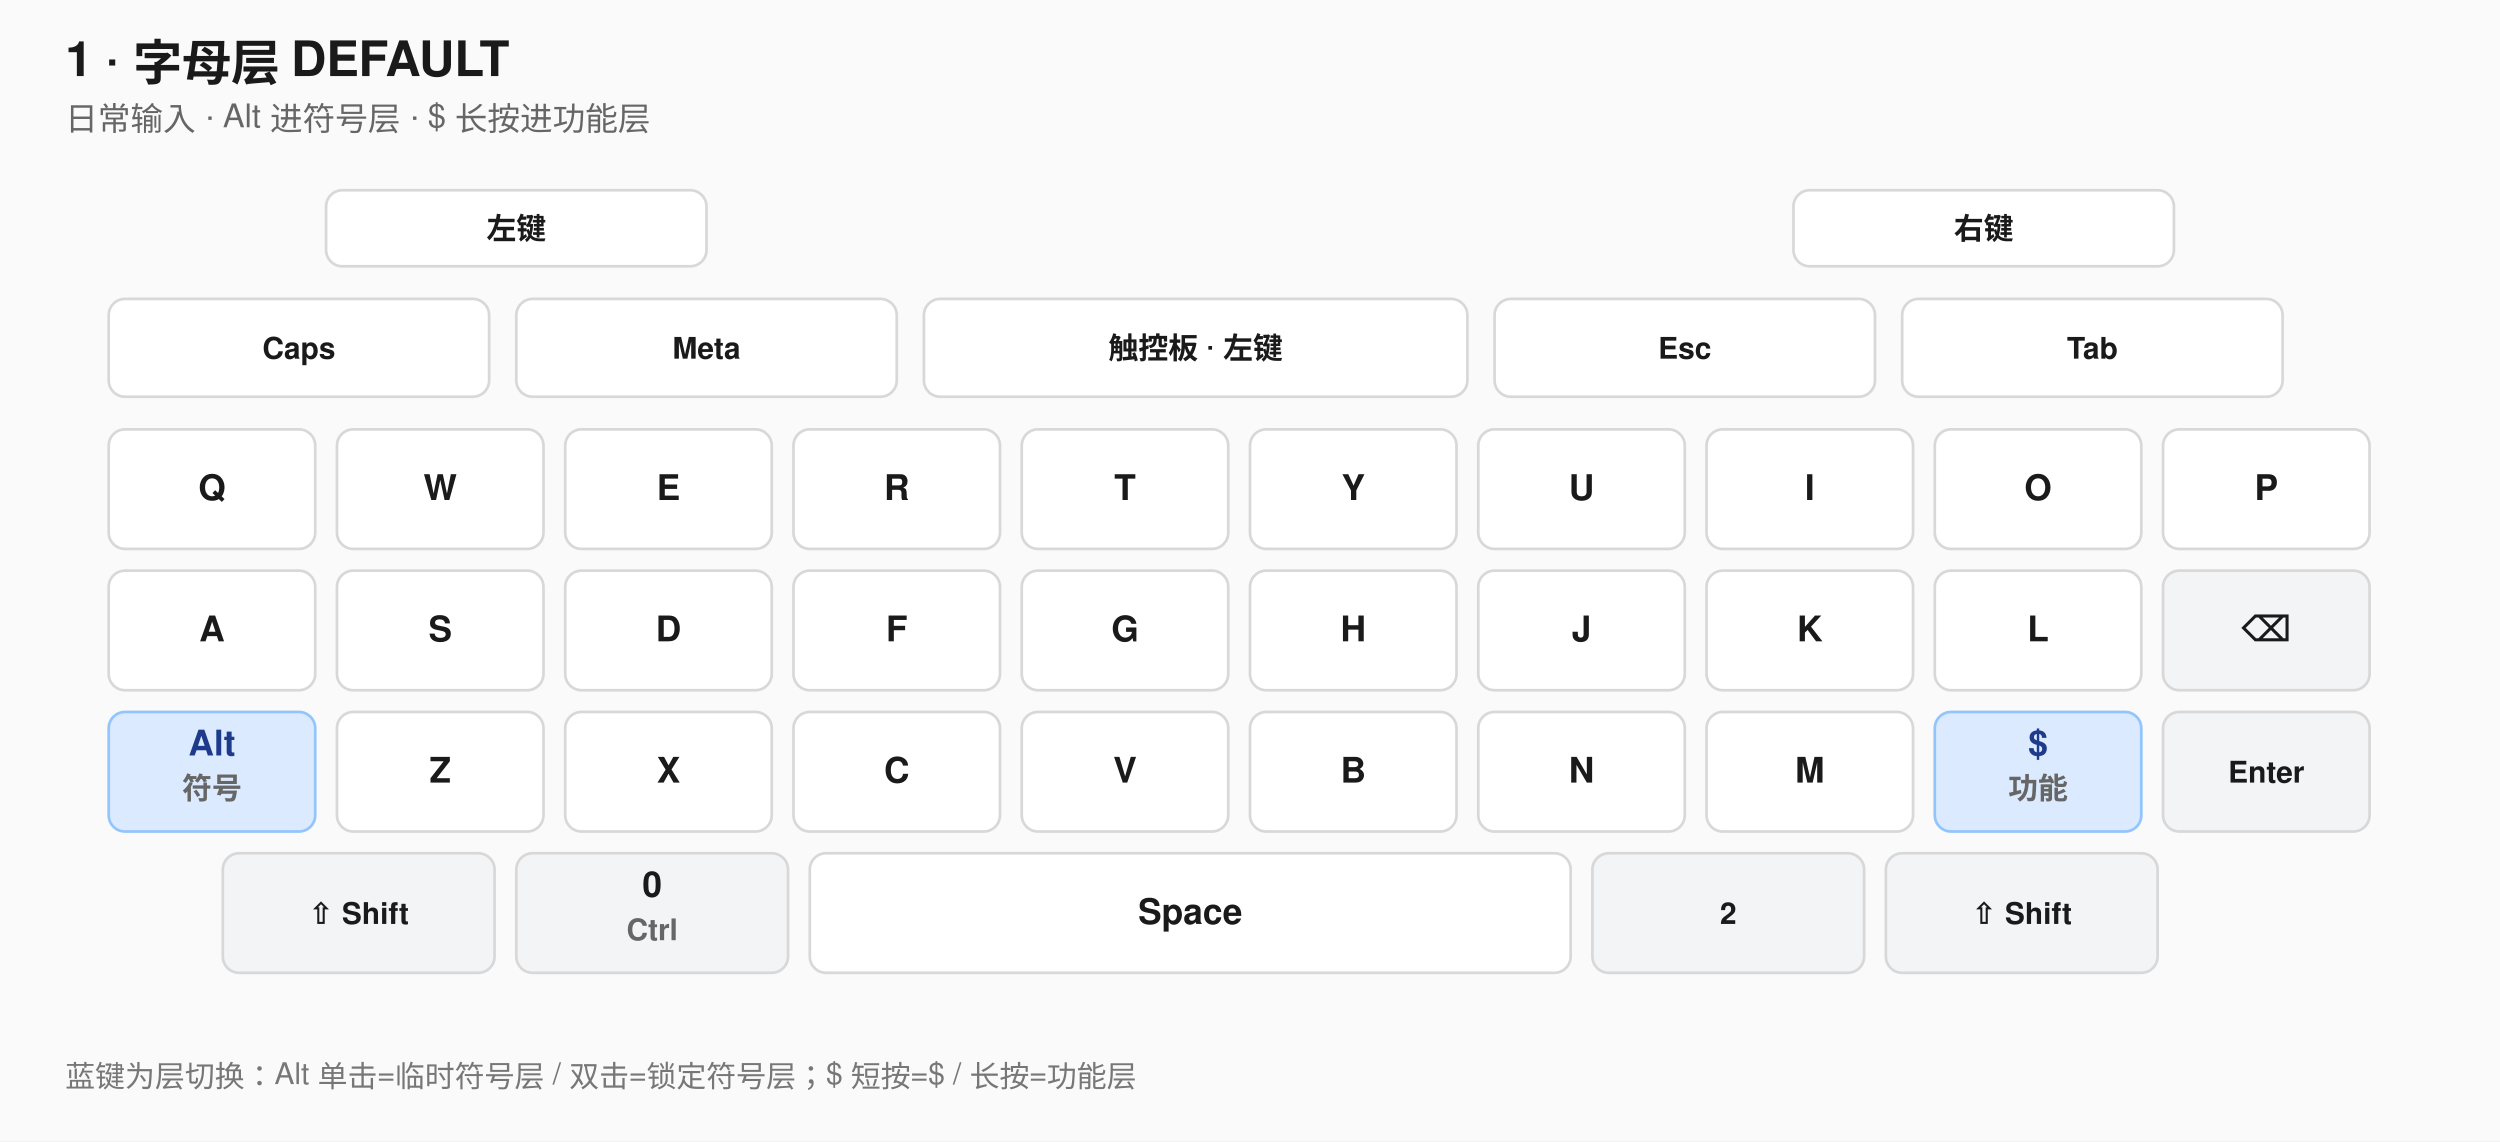
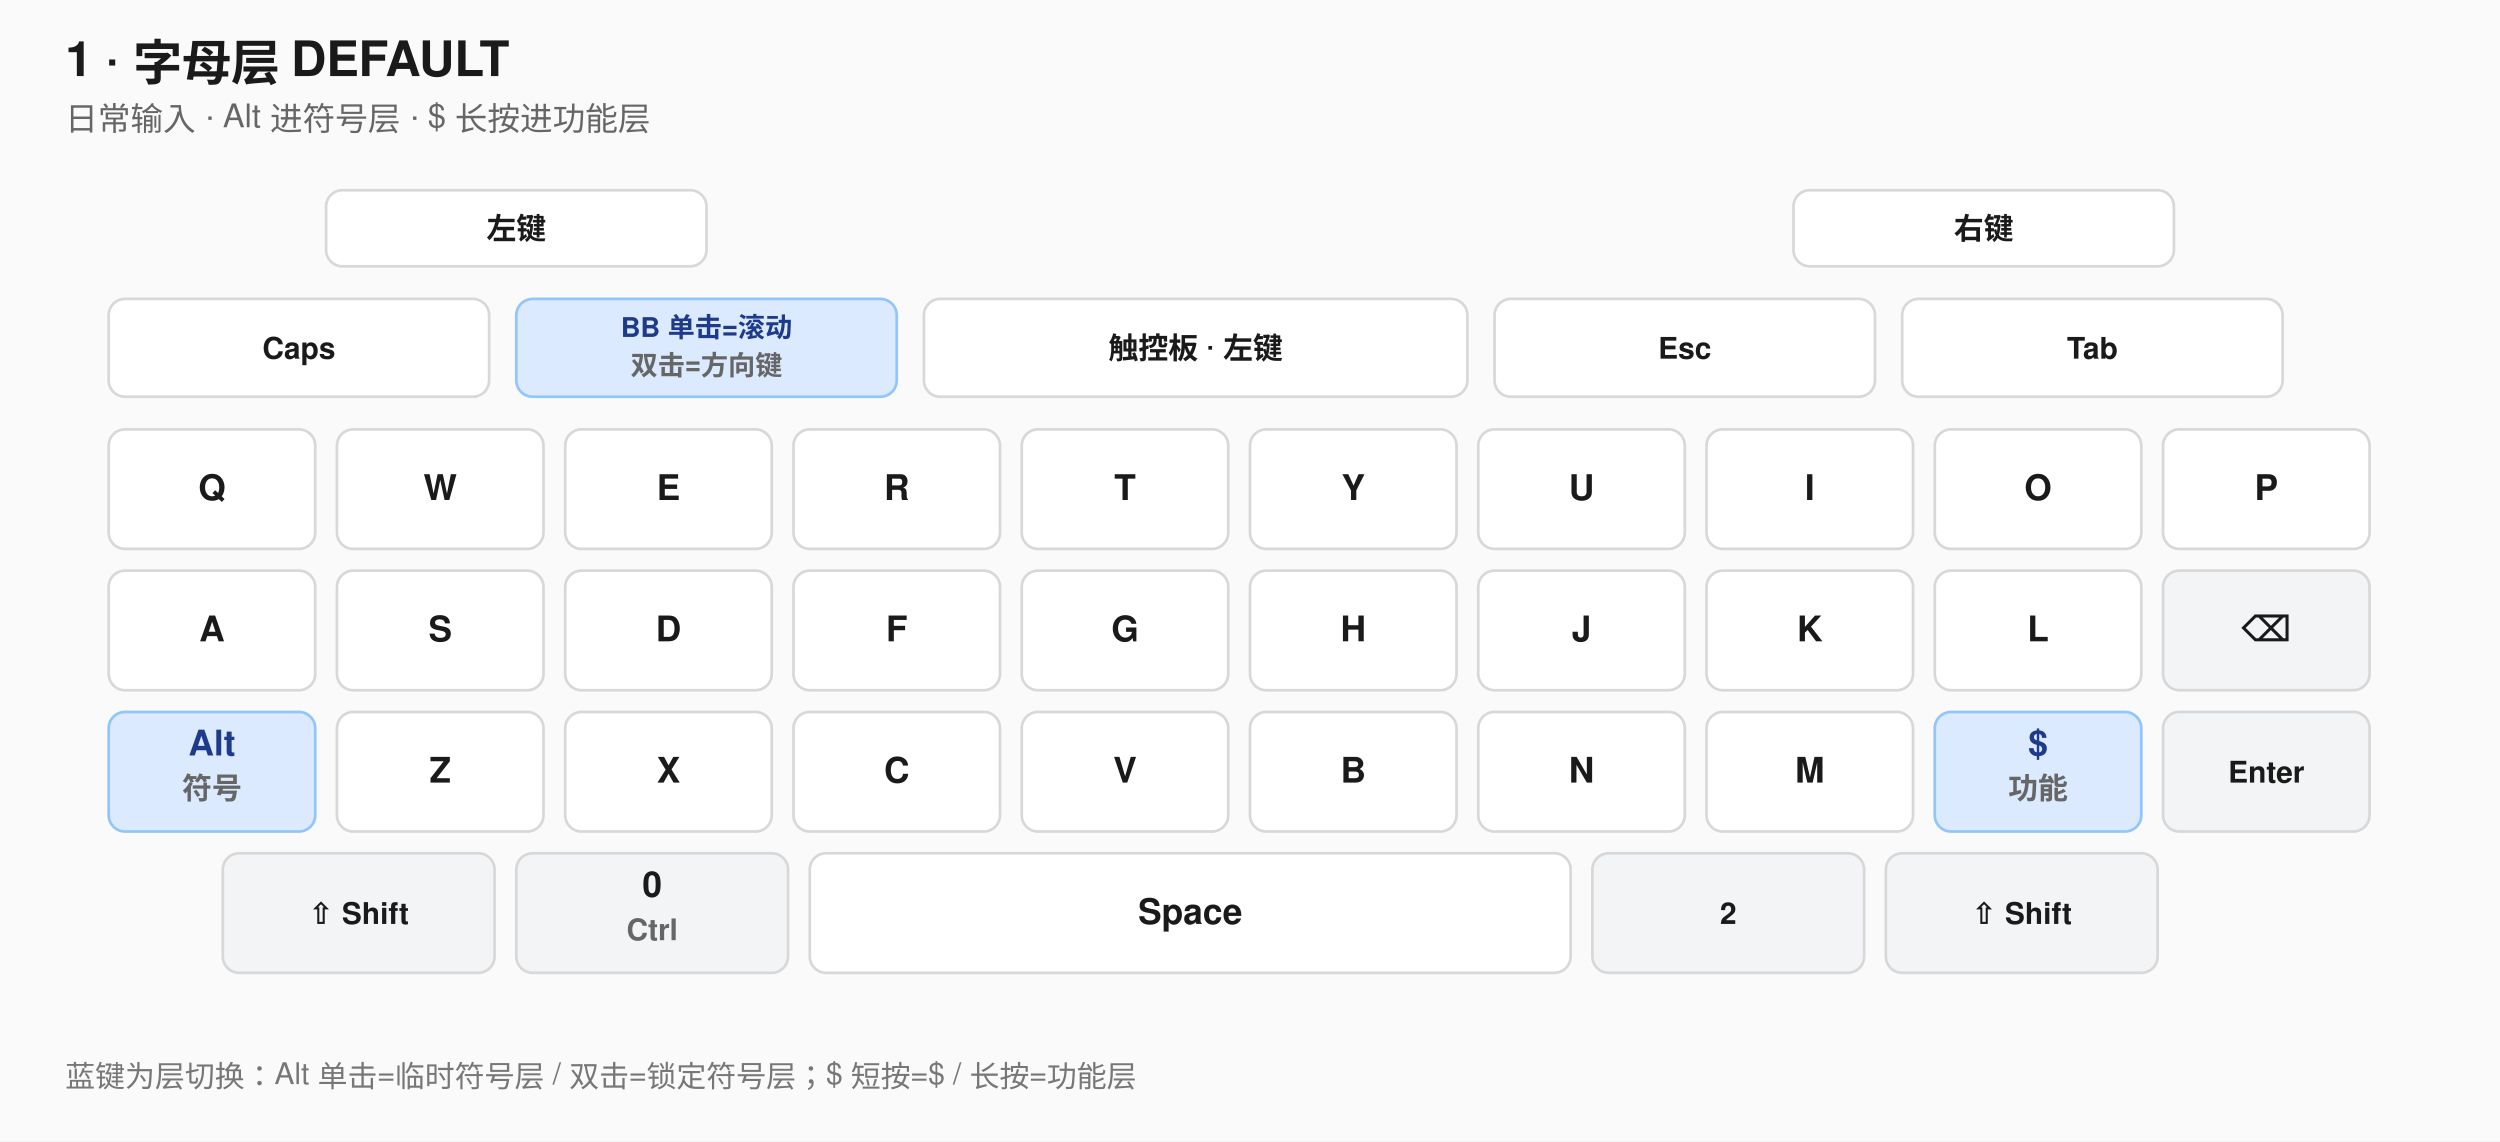
<svg xmlns="http://www.w3.org/2000/svg" width="920" height="420" viewBox="0 0 920 420" role="img">
  <rect width="920" height="420" fill="#fafafa" />
  <text x="24" y="28" fill="#1a1a1a" font-family="Helvetica, Arial, sans-serif" font-size="18" font-weight="700">1 · 字母层 DEFAULT</text>
  <text x="24" y="48" fill="#666666" font-family="Helvetica, Arial, sans-serif" font-size="12">日常输入 · Alt 进符号层 · $ 长按进功能层</text>
  <rect x="120" y="70" width="140" height="28" rx="6" fill="#ffffff" stroke="#d8d8d8" />
  <text x="190.0" y="88.0" text-anchor="middle" fill="#1a1a1a" font-family="Helvetica, Arial, sans-serif" font-size="11" font-weight="700">左键</text>
  <rect x="660" y="70" width="140" height="28" rx="6" fill="#ffffff" stroke="#d8d8d8" />
  <text x="730.0" y="88.0" text-anchor="middle" fill="#1a1a1a" font-family="Helvetica, Arial, sans-serif" font-size="11" font-weight="700">右键</text>
  <rect x="40" y="110" width="140" height="36" rx="6" fill="#ffffff" stroke="#d8d8d8" />
  <text x="110.0" y="132.0" text-anchor="middle" fill="#1a1a1a" font-family="Helvetica, Arial, sans-serif" font-size="11" font-weight="700">Caps</text>
-   <rect x="190" y="110" width="140" height="36" rx="6" fill="#ffffff" stroke="#d8d8d8" />
-   <text x="260.0" y="132.0" text-anchor="middle" fill="#1a1a1a" font-family="Helvetica, Arial, sans-serif" font-size="11" font-weight="700">Meta</text>
+   <rect x="190" y="110" width="140" height="36" rx="6" fill="#dbeafe" stroke="#93c5fd" />
+   <text x="260.0" y="124.0" text-anchor="middle" fill="#1e3a8a" font-family="Helvetica, Arial, sans-serif" font-size="10" font-weight="700">BB 单击=滚动</text>
+   <text x="260.0" y="138.0" text-anchor="middle" fill="#666666" font-family="Helvetica, Arial, sans-serif" font-size="10" font-weight="600">双击=方向键</text>
  <rect x="340" y="110" width="200" height="36" rx="6" fill="#ffffff" stroke="#d8d8d8" />
  <text x="440.0" y="132.0" text-anchor="middle" fill="#1a1a1a" font-family="Helvetica, Arial, sans-serif" font-size="11" font-weight="700">触控板 · 左键</text>
  <rect x="550" y="110" width="140" height="36" rx="6" fill="#ffffff" stroke="#d8d8d8" />
  <text x="620.0" y="132.0" text-anchor="middle" fill="#1a1a1a" font-family="Helvetica, Arial, sans-serif" font-size="11" font-weight="700">Esc</text>
  <rect x="700" y="110" width="140" height="36" rx="6" fill="#ffffff" stroke="#d8d8d8" />
  <text x="770.0" y="132.0" text-anchor="middle" fill="#1a1a1a" font-family="Helvetica, Arial, sans-serif" font-size="11" font-weight="700">Tab</text>
  <rect x="40" y="158" width="76" height="44" rx="6" fill="#ffffff" stroke="#d8d8d8" />
  <text x="78.0" y="184.0" text-anchor="middle" fill="#1a1a1a" font-family="Helvetica, Arial, sans-serif" font-size="13" font-weight="700">Q</text>
  <rect x="124" y="158" width="76" height="44" rx="6" fill="#ffffff" stroke="#d8d8d8" />
  <text x="162.0" y="184.0" text-anchor="middle" fill="#1a1a1a" font-family="Helvetica, Arial, sans-serif" font-size="13" font-weight="700">W</text>
  <rect x="208" y="158" width="76" height="44" rx="6" fill="#ffffff" stroke="#d8d8d8" />
  <text x="246.0" y="184.0" text-anchor="middle" fill="#1a1a1a" font-family="Helvetica, Arial, sans-serif" font-size="13" font-weight="700">E</text>
  <rect x="292" y="158" width="76" height="44" rx="6" fill="#ffffff" stroke="#d8d8d8" />
  <text x="330.0" y="184.0" text-anchor="middle" fill="#1a1a1a" font-family="Helvetica, Arial, sans-serif" font-size="13" font-weight="700">R</text>
  <rect x="376" y="158" width="76" height="44" rx="6" fill="#ffffff" stroke="#d8d8d8" />
  <text x="414.0" y="184.0" text-anchor="middle" fill="#1a1a1a" font-family="Helvetica, Arial, sans-serif" font-size="13" font-weight="700">T</text>
  <rect x="460" y="158" width="76" height="44" rx="6" fill="#ffffff" stroke="#d8d8d8" />
  <text x="498.0" y="184.0" text-anchor="middle" fill="#1a1a1a" font-family="Helvetica, Arial, sans-serif" font-size="13" font-weight="700">Y</text>
  <rect x="544" y="158" width="76" height="44" rx="6" fill="#ffffff" stroke="#d8d8d8" />
  <text x="582.0" y="184.0" text-anchor="middle" fill="#1a1a1a" font-family="Helvetica, Arial, sans-serif" font-size="13" font-weight="700">U</text>
  <rect x="628" y="158" width="76" height="44" rx="6" fill="#ffffff" stroke="#d8d8d8" />
  <text x="666.0" y="184.0" text-anchor="middle" fill="#1a1a1a" font-family="Helvetica, Arial, sans-serif" font-size="13" font-weight="700">I</text>
  <rect x="712" y="158" width="76" height="44" rx="6" fill="#ffffff" stroke="#d8d8d8" />
  <text x="750.0" y="184.0" text-anchor="middle" fill="#1a1a1a" font-family="Helvetica, Arial, sans-serif" font-size="13" font-weight="700">O</text>
  <rect x="796" y="158" width="76" height="44" rx="6" fill="#ffffff" stroke="#d8d8d8" />
  <text x="834.0" y="184.0" text-anchor="middle" fill="#1a1a1a" font-family="Helvetica, Arial, sans-serif" font-size="13" font-weight="700">P</text>
  <rect x="40" y="210" width="76" height="44" rx="6" fill="#ffffff" stroke="#d8d8d8" />
  <text x="78.0" y="236.0" text-anchor="middle" fill="#1a1a1a" font-family="Helvetica, Arial, sans-serif" font-size="13" font-weight="700">A</text>
  <rect x="124" y="210" width="76" height="44" rx="6" fill="#ffffff" stroke="#d8d8d8" />
  <text x="162.0" y="236.0" text-anchor="middle" fill="#1a1a1a" font-family="Helvetica, Arial, sans-serif" font-size="13" font-weight="700">S</text>
  <rect x="208" y="210" width="76" height="44" rx="6" fill="#ffffff" stroke="#d8d8d8" />
  <text x="246.0" y="236.0" text-anchor="middle" fill="#1a1a1a" font-family="Helvetica, Arial, sans-serif" font-size="13" font-weight="700">D</text>
  <rect x="292" y="210" width="76" height="44" rx="6" fill="#ffffff" stroke="#d8d8d8" />
  <text x="330.0" y="236.0" text-anchor="middle" fill="#1a1a1a" font-family="Helvetica, Arial, sans-serif" font-size="13" font-weight="700">F</text>
  <rect x="376" y="210" width="76" height="44" rx="6" fill="#ffffff" stroke="#d8d8d8" />
  <text x="414.0" y="236.0" text-anchor="middle" fill="#1a1a1a" font-family="Helvetica, Arial, sans-serif" font-size="13" font-weight="700">G</text>
  <rect x="460" y="210" width="76" height="44" rx="6" fill="#ffffff" stroke="#d8d8d8" />
  <text x="498.0" y="236.0" text-anchor="middle" fill="#1a1a1a" font-family="Helvetica, Arial, sans-serif" font-size="13" font-weight="700">H</text>
  <rect x="544" y="210" width="76" height="44" rx="6" fill="#ffffff" stroke="#d8d8d8" />
  <text x="582.0" y="236.0" text-anchor="middle" fill="#1a1a1a" font-family="Helvetica, Arial, sans-serif" font-size="13" font-weight="700">J</text>
  <rect x="628" y="210" width="76" height="44" rx="6" fill="#ffffff" stroke="#d8d8d8" />
  <text x="666.0" y="236.0" text-anchor="middle" fill="#1a1a1a" font-family="Helvetica, Arial, sans-serif" font-size="13" font-weight="700">K</text>
  <rect x="712" y="210" width="76" height="44" rx="6" fill="#ffffff" stroke="#d8d8d8" />
  <text x="750.0" y="236.0" text-anchor="middle" fill="#1a1a1a" font-family="Helvetica, Arial, sans-serif" font-size="13" font-weight="700">L</text>
  <rect x="796" y="210" width="76" height="44" rx="6" fill="#f3f4f6" stroke="#d8d8d8" />
  <text x="834.0" y="236.0" text-anchor="middle" fill="#1a1a1a" font-family="Helvetica, Arial, sans-serif" font-size="13" font-weight="700">⌫</text>
  <rect x="40" y="262" width="76" height="44" rx="6" fill="#dbeafe" stroke="#93c5fd" />
  <text x="78.0" y="278.0" text-anchor="middle" fill="#1e3a8a" font-family="Helvetica, Arial, sans-serif" font-size="13" font-weight="700">Alt</text>
  <text x="78.0" y="294.0" text-anchor="middle" fill="#666666" font-family="Helvetica, Arial, sans-serif" font-size="11" font-weight="600">符号</text>
  <rect x="124" y="262" width="76" height="44" rx="6" fill="#ffffff" stroke="#d8d8d8" />
  <text x="162.0" y="288.0" text-anchor="middle" fill="#1a1a1a" font-family="Helvetica, Arial, sans-serif" font-size="13" font-weight="700">Z</text>
  <rect x="208" y="262" width="76" height="44" rx="6" fill="#ffffff" stroke="#d8d8d8" />
  <text x="246.0" y="288.0" text-anchor="middle" fill="#1a1a1a" font-family="Helvetica, Arial, sans-serif" font-size="13" font-weight="700">X</text>
  <rect x="292" y="262" width="76" height="44" rx="6" fill="#ffffff" stroke="#d8d8d8" />
  <text x="330.0" y="288.0" text-anchor="middle" fill="#1a1a1a" font-family="Helvetica, Arial, sans-serif" font-size="13" font-weight="700">C</text>
  <rect x="376" y="262" width="76" height="44" rx="6" fill="#ffffff" stroke="#d8d8d8" />
  <text x="414.0" y="288.0" text-anchor="middle" fill="#1a1a1a" font-family="Helvetica, Arial, sans-serif" font-size="13" font-weight="700">V</text>
  <rect x="460" y="262" width="76" height="44" rx="6" fill="#ffffff" stroke="#d8d8d8" />
  <text x="498.0" y="288.0" text-anchor="middle" fill="#1a1a1a" font-family="Helvetica, Arial, sans-serif" font-size="13" font-weight="700">B</text>
  <rect x="544" y="262" width="76" height="44" rx="6" fill="#ffffff" stroke="#d8d8d8" />
  <text x="582.0" y="288.0" text-anchor="middle" fill="#1a1a1a" font-family="Helvetica, Arial, sans-serif" font-size="13" font-weight="700">N</text>
  <rect x="628" y="262" width="76" height="44" rx="6" fill="#ffffff" stroke="#d8d8d8" />
  <text x="666.0" y="288.0" text-anchor="middle" fill="#1a1a1a" font-family="Helvetica, Arial, sans-serif" font-size="13" font-weight="700">M</text>
  <rect x="712" y="262" width="76" height="44" rx="6" fill="#dbeafe" stroke="#93c5fd" />
  <text x="750.0" y="278.0" text-anchor="middle" fill="#1e3a8a" font-family="Helvetica, Arial, sans-serif" font-size="13" font-weight="700">$</text>
  <text x="750.0" y="294.0" text-anchor="middle" fill="#666666" font-family="Helvetica, Arial, sans-serif" font-size="11" font-weight="600">功能</text>
  <rect x="796" y="262" width="76" height="44" rx="6" fill="#f3f4f6" stroke="#d8d8d8" />
  <text x="834.0" y="288.0" text-anchor="middle" fill="#1a1a1a" font-family="Helvetica, Arial, sans-serif" font-size="11" font-weight="700">Enter</text>
  <rect x="82" y="314" width="100" height="44" rx="6" fill="#f3f4f6" stroke="#d8d8d8" />
  <text x="132.0" y="340.0" text-anchor="middle" fill="#1a1a1a" font-family="Helvetica, Arial, sans-serif" font-size="11" font-weight="700">⇧ Shift</text>
  <rect x="190" y="314" width="100" height="44" rx="6" fill="#f3f4f6" stroke="#d8d8d8" />
  <text x="240.0" y="330.0" text-anchor="middle" fill="#1a1a1a" font-family="Helvetica, Arial, sans-serif" font-size="13" font-weight="700">0</text>
  <text x="240.0" y="346.0" text-anchor="middle" fill="#666666" font-family="Helvetica, Arial, sans-serif" font-size="11" font-weight="600">Ctrl</text>
  <rect x="298" y="314" width="280" height="44" rx="6" fill="#ffffff" stroke="#d8d8d8" />
  <text x="438.0" y="340.0" text-anchor="middle" fill="#1a1a1a" font-family="Helvetica, Arial, sans-serif" font-size="13" font-weight="700">Space</text>
  <rect x="586" y="314" width="100" height="44" rx="6" fill="#f3f4f6" stroke="#d8d8d8" />
  <text x="636.0" y="340.0" text-anchor="middle" fill="#1a1a1a" font-family="Helvetica, Arial, sans-serif" font-size="11" font-weight="700">2</text>
  <rect x="694" y="314" width="100" height="44" rx="6" fill="#f3f4f6" stroke="#d8d8d8" />
  <text x="744.0" y="340.0" text-anchor="middle" fill="#1a1a1a" font-family="Helvetica, Arial, sans-serif" font-size="11" font-weight="700">⇧ Shift</text>
  <text x="24" y="400" fill="#777777" font-family="Helvetica, Arial, sans-serif" font-size="11">蓝键为层切换：Alt 单击=临时符号层 / 双击=锁定符号层；$ 短按=$ / 长按=功能层</text>
</svg>
